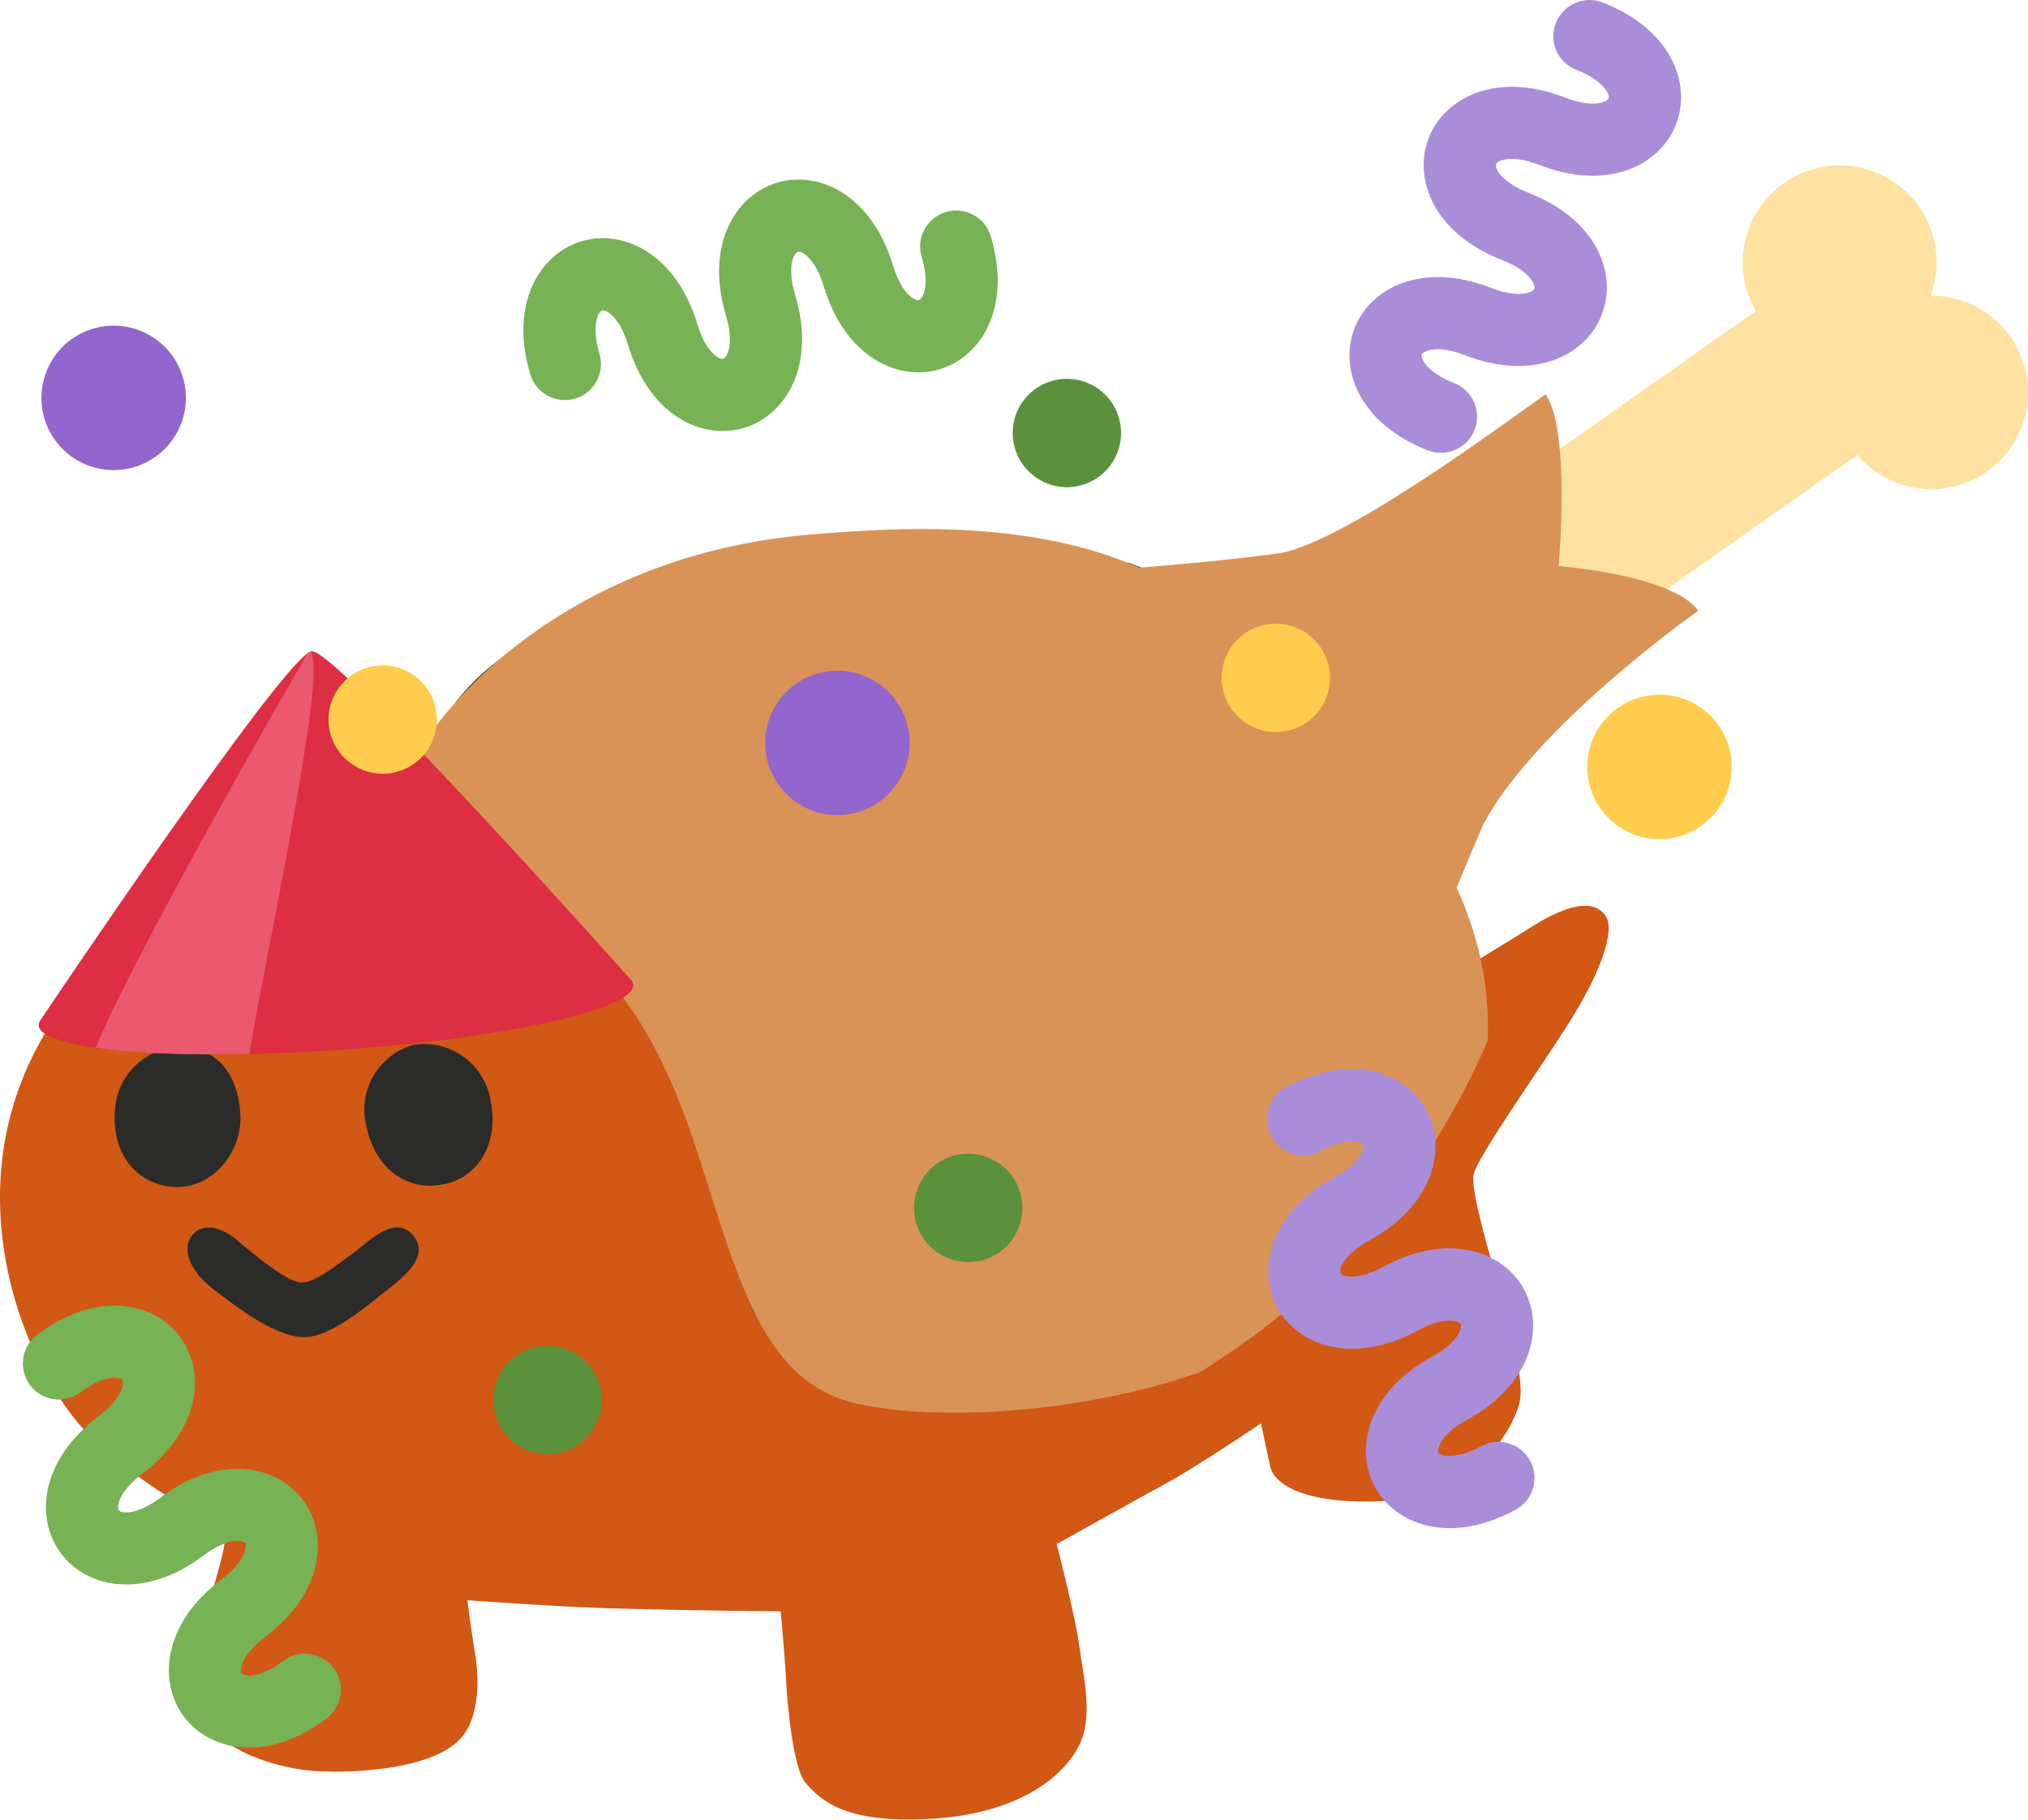
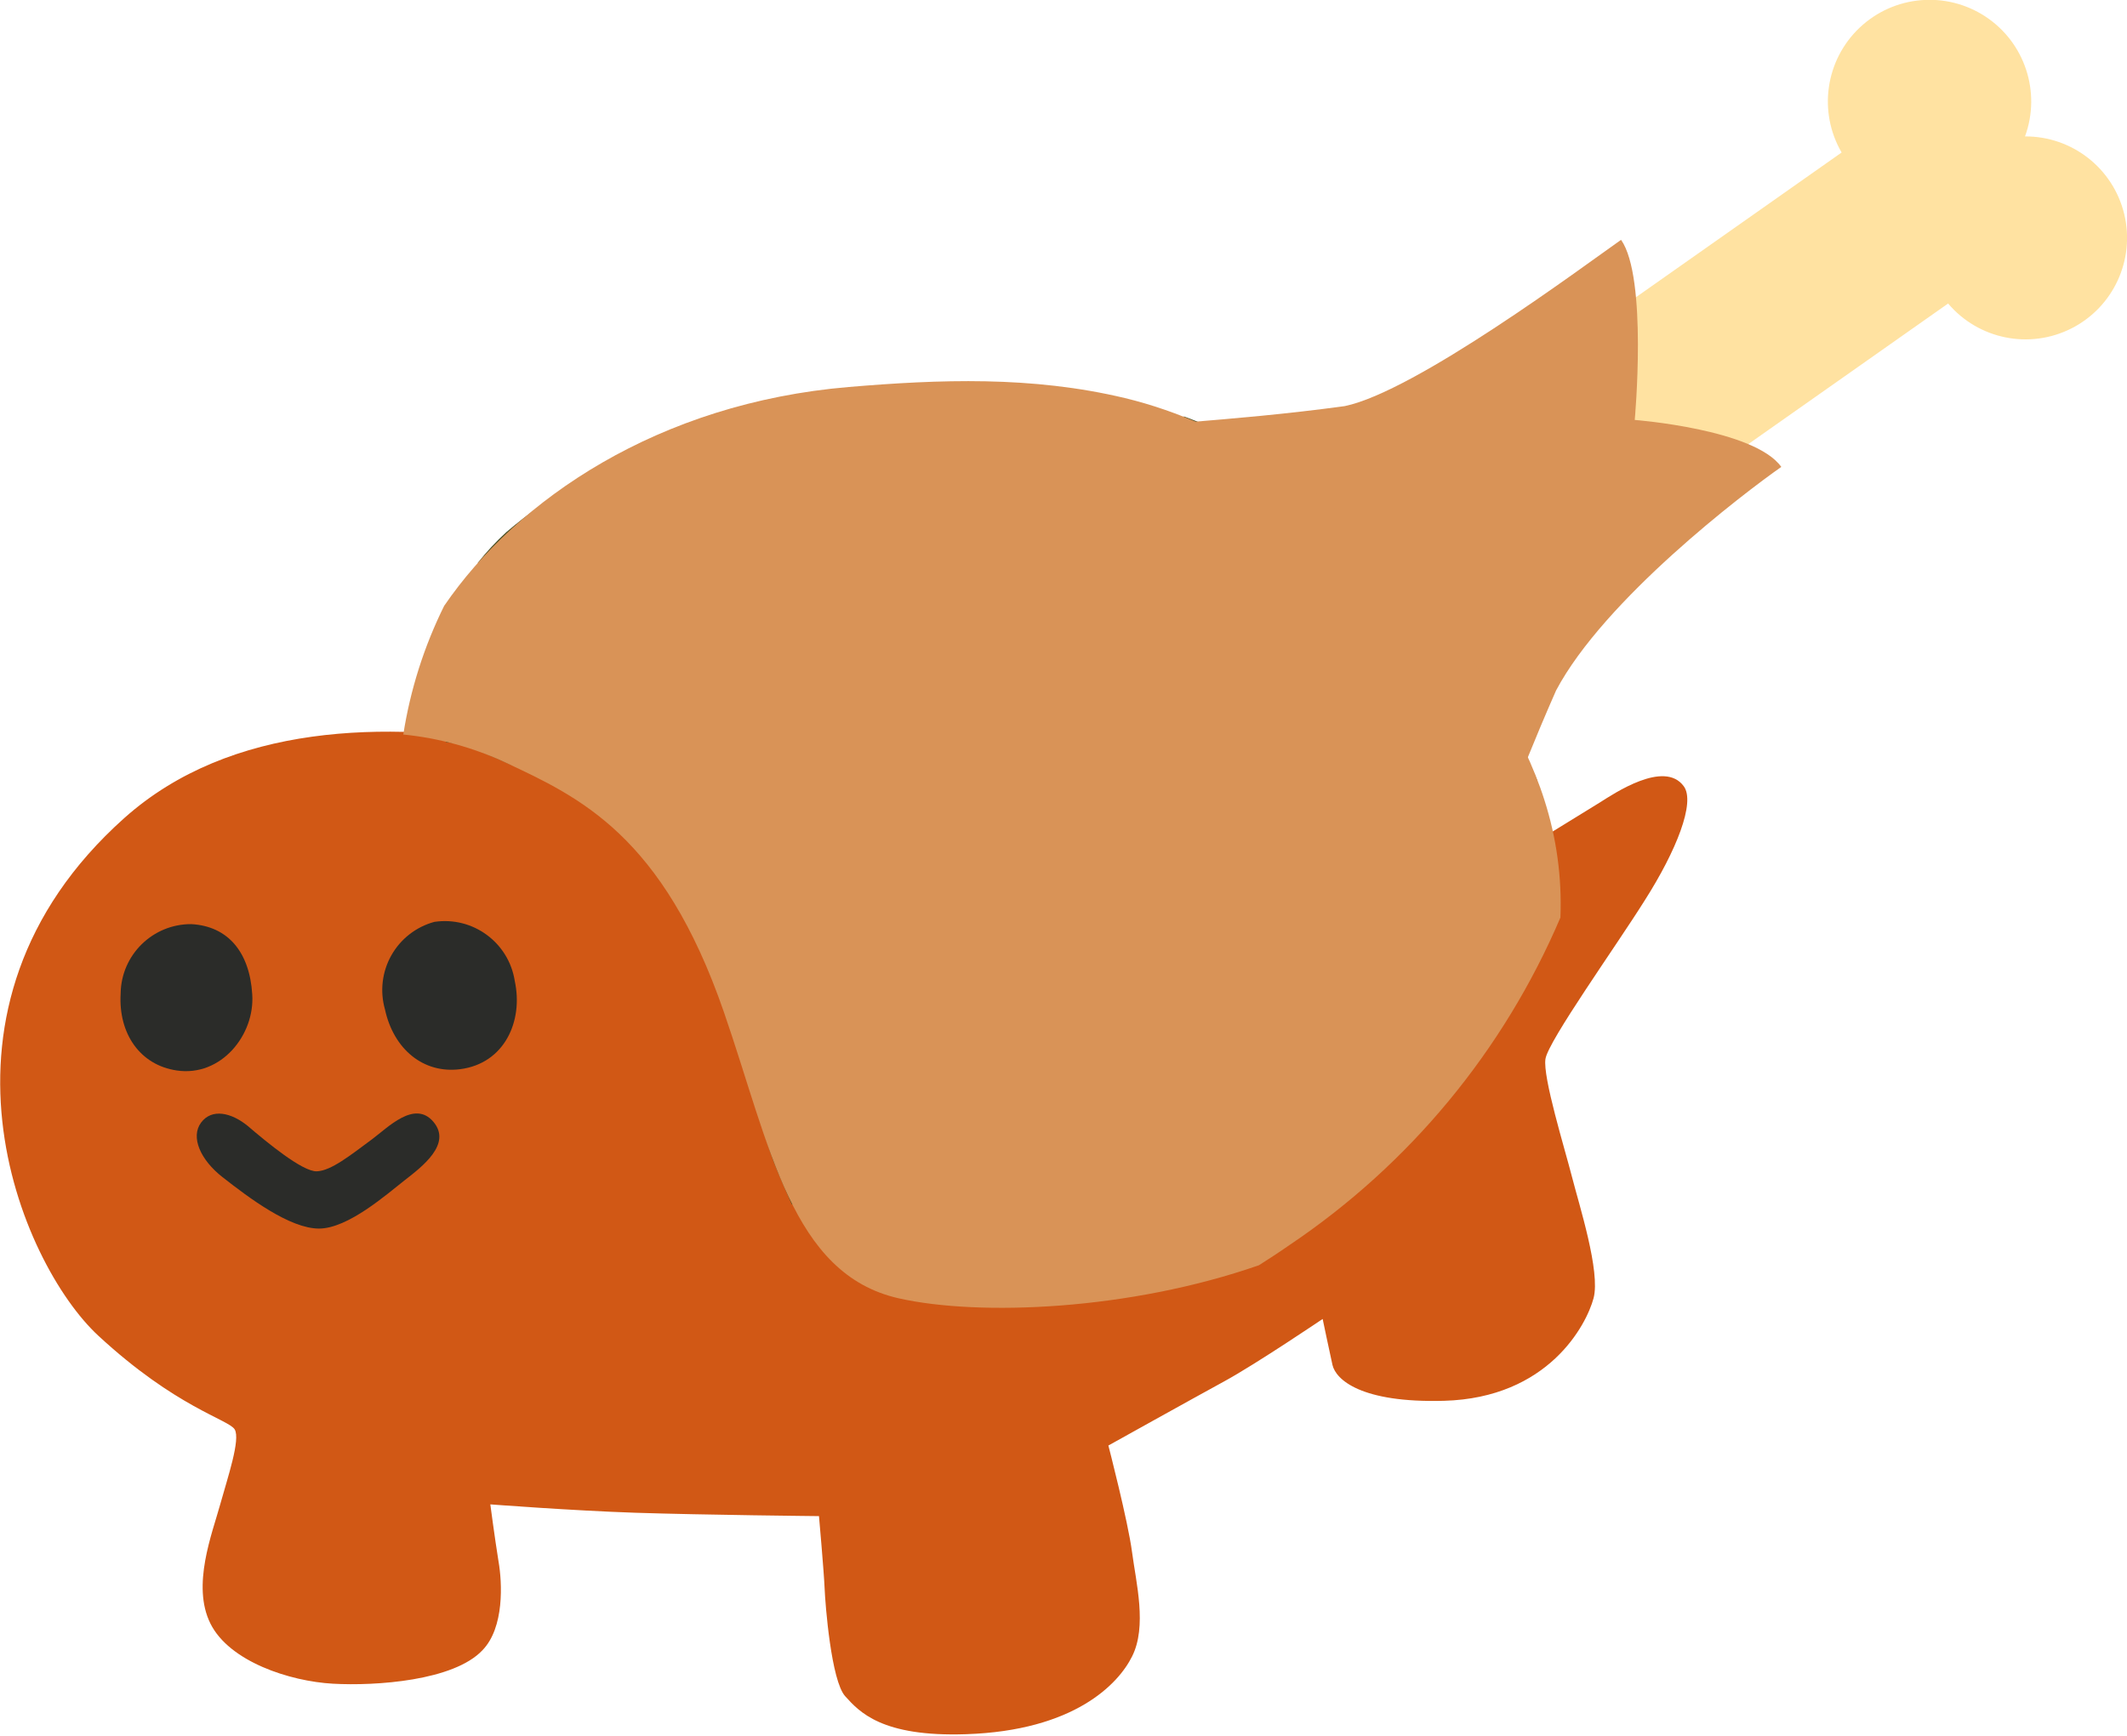
- <svg xmlns="http://www.w3.org/2000/svg" width="46.637mm" height="41.851mm" viewBox="0 0 132.212 118.637" version="1.1" id="svg42272">
-   <defs id="defs42248">
-     <style id="style42246">
+ <svg xmlns="http://www.w3.org/2000/svg" width="46.64mm" height="38.07mm" viewBox="0 0 132.22 107.92">
+   <defs>
+     <style>
      .cls-1 {
        fill: #d15815;
      }

      .cls-2 {
        fill: #4a4f23;
      }

      .cls-3 {
        fill: #2b2c29;
      }

      .cls-4 {
        fill: #ffe2a1;
      }

      .cls-5 {
        fill: #d99357;
      }
    </style>
  </defs>
-   <g id="Layer_2" data-name="Layer 2" transform="translate(-0.01138548,10.79595)">
+   <g id="Layer_2" data-name="Layer 2">
    <g id="grid">
      <g id="wh_copy" data-name="wh copy">
        <g id="wings">
-           <g id="g42266">
-             <path class="cls-1" d="m 95.19,52.52 4.27,-2.63 c 0.86,-0.54 4,-2.67 5.21,-1 0.73,1 -0.46,4 -2.42,7.08 -1.79,2.86 -6,8.74 -6.18,9.87 -0.18,1.13 1.21,5.61 1.65,7.34 0.44,1.73 1.78,5.89 1.34,7.54 -0.44,1.65 -2.8,6.2 -9.3,6.38 -5.16,0.14 -6.72,-1.32 -6.93,-2.23 -0.15,-0.66 -0.61,-2.86 -0.61,-2.86 0,0 -4.14,2.8 -6.1,3.87 -1.96,1.07 -7.22,4 -7.22,4 0,0 1.22,4.71 1.47,6.62 0.25,1.91 0.95,4.62 0,6.5 -0.85,1.71 -3.59,4.61 -10.32,4.83 -5.25,0.18 -6.64,-1.4 -7.51,-2.36 -0.87,-0.96 -1.24,-5.71 -1.28,-6.71 -0.04,-1 -0.35,-4.49 -0.35,-4.49 0,0 -7.13,-0.07 -11.43,-0.21 -3.9,-0.13 -9,-0.52 -9,-0.52 0,0 0.27,2.06 0.51,3.55 0.23,1.32 0.37,4.11 -1,5.52 -1.79,1.9 -6.63,2.23 -9.3,2.08 -2.67,-0.15 -6.43,-1.37 -7.61,-3.74 -1.18,-2.37 0.11,-5.59 0.62,-7.45 0.45,-1.62 1.26,-4 0.89,-4.62 C 14.22,88.26 10.95,87.53 6.11,83.05 1.27,78.57 -5.5,62.69 7.72,50.87 c 13.22,-11.82 38.91,-0.58 40.27,0.2 1.36,0.78 47.2,1.45 47.2,1.45 z" id="path42250" />
-             <path class="cls-2" d="m 94.22,45.54 c -0.41,-0.86 -1.24,-2.17 -1.24,-2.17 0,0 0,1.82 -0.11,2.79 -0.19,1.57 -0.92,4.85 -1.43,4.39 A 105.24,105.24 0 0 1 84,41.76 C 82.39,39.58 76.93,34 76.73,32 a 19.52,19.52 0 0 1 1,-4.17 l -2.14,-1.1 a 21.18,21.18 0 0 0 -2,-0.84 c 0,0 -0.51,4.38 -1.23,5.22 -0.72,0.84 -4.63,2.5 -7.73,3.81 -3.75,1.59 -7.36,3.61 -8.73,3.92 -1.2,0.27 -8.11,-0.93 -10.72,-1.33 -3.27,-0.49 -8.22,-1.67 -9.38,-2.44 A 13.53,13.53 0 0 1 33,31.87 c 0,0 -0.77,0.57 -1.53,1.22 A 15.79,15.79 0 0 0 29.7,35 c 0,0 2.13,2 2.28,2.74 0.2,1.06 -1,2.55 -2,4 -0.61,0.85 -2.27,4.4 -2.27,4.4 a 6.56,6.56 0 0 1 1.93,0.49 c 1.11,0.46 2.16,0.94 2.16,0.94 0,0 2.39,-6.23 4.08,-6.86 1.44,-0.53 5.62,0.66 8.64,1.16 4.29,0.71 8.62,1.32 9.58,2.43 0.96,1.11 2.06,5.86 3.08,9.83 1.12,4.34 4,15.62 3.48,16.51 -0.52,0.89 -5,0.76 -7.61,0.55 A 33.78,33.78 0 0 1 47.3,69.86 c 0,0 0.59,1.85 0.78,2.34 0.27,0.71 1.13,2.67 1.13,2.67 0,0 5.12,2 19.93,0 14.81,-2 21.75,-12.39 23.65,-17 2.55,-6.13 2.77,-9.34 2.77,-9.34 0,0 -0.93,-2.12 -1.34,-2.99 z m -12.78,20 c -3.66,2.46 -13.29,5.38 -15.08,4.51 -1.44,-0.7 -4,-12.23 -5.2,-17.37 -0.78,-3.29 -2.51,-8.27 -1.65,-9.88 0.58,-1.09 4.14,-2.82 6.77,-4.18 2.63,-1.36 6.07,-3 7.14,-2.94 1.52,0.12 5,5.24 8.39,9.61 3.39,4.37 7.19,8.91 7.3,10.53 0.11,1.62 -3.89,7.1 -7.67,9.69 z" id="path42252" />
-             <path class="cls-3" d="m 32,61 c 0.54,2.49 -0.64,5.13 -3.4,5.48 -2.27,0.29 -4.13,-1.23 -4.67,-3.72 A 4.39,4.39 0 0 1 27,57.32 4.4,4.4 0 0 1 32,61 Z" id="path42254" />
-             <path class="cls-3" d="m 15.68,61.83 c 0.17,2.52 -1.94,5.14 -4.69,4.73 C 8.72,66.23 7.35,64.28 7.5,61.77 a 4.37,4.37 0 0 1 4.4,-4.31 c 2.28,0.13 3.62,1.75 3.78,4.37 z" id="path42256" />
-             <path class="cls-3" d="m 23.11,70.85 c 1,-0.74 2.66,-2.48 3.83,-1.1 1.17,1.38 -0.7,2.79 -1.79,3.64 -1.09,0.85 -3.51,3 -5.32,3 -1.81,0 -4.33,-1.89 -6,-3.2 -1.37,-1.07 -2,-2.49 -1.33,-3.39 0.67,-0.9 1.88,-0.62 2.89,0.2 1.17,1 3.42,2.87 4.31,2.83 0.89,-0.04 2.07,-0.99 3.41,-1.98 z" id="path42258" />
-             <path class="cls-4" d="M 104.59,30.49 121.1,18.87 a 6.31,6.31 0 1 0 4.78,-10.39 6.32,6.32 0 1 0 -11.4,1 L 98,21.08 Z" id="path42260" />
-             <path class="cls-5" d="m 101.62,26.11 c 0,0 0.81,-8.85 -0.85,-11.2 -2.35,1.65 -12.77,9.43 -17.18,10.34 -14.66,2 -21.64,0.23 -33.11,8.3 -5.06,3.57 -8.16,7.28 -9.95,10.89 3.25,-4.72 9.56,-9 18.07,-9.77 a 38.26,38.26 0 0 1 12.32,0.49 c 9.66,2.32 16.94,12.26 18.69,17.94 a 15.27,15.27 0 0 1 0.76,5.26 c 2,-4.33 3.66,-9.3 6.36,-15.43 3,-5.66 11.63,-12.24 14,-13.9 -1.67,-2.35 -9.11,-2.92 -9.11,-2.92 z" id="path42262" />
-             <path class="cls-5" d="m 69.93,24.75 c -5.81,-1.39 -11.56,-1.16 -17.16,-0.69 -11.85,1 -20.64,7 -25.16,13.61 a 27.61,27.61 0 0 0 -2.54,8 19.68,19.68 0 0 1 6.35,1.74 C 36,49.56 41.2,51.92 45,62.93 c 2.88,8.33 4.19,16.3 10.88,17.8 5,1.12 14.32,0.75 22.38,-2.06 0.63,-0.4 1.26,-0.81 1.89,-1.25 A 46.52,46.52 0 0 0 97,57.05 21.17,21.17 0 0 0 96,49.73 C 93.51,41.82 83.38,28 69.93,24.75 Z" id="path42264" />
+           <g>
+             <path class="cls-1" d="M95.19,52.52l4.27-2.63c.86-.54,4-2.67,5.21-1,.73,1-.46,4-2.42,7.08-1.79,2.86-6,8.74-6.18,9.87s1.21,5.61,1.65,7.34,1.78,5.89,1.34,7.54-2.8,6.2-9.3,6.38c-5.16.14-6.72-1.32-6.93-2.23-.15-.66-.61-2.86-.61-2.86s-4.14,2.8-6.1,3.87-7.22,4-7.22,4,1.22,4.71,1.47,6.62.95,4.62,0,6.5c-.85,1.71-3.59,4.61-10.32,4.83-5.25.18-6.64-1.4-7.51-2.36s-1.24-5.71-1.28-6.71-.35-4.49-.35-4.49-7.13-.07-11.43-.21c-3.9-.13-9-.52-9-.52s.27,2.06.51,3.55c.23,1.32.37,4.11-1,5.52-1.79,1.9-6.63,2.23-9.3,2.08s-6.43-1.37-7.61-3.74.11-5.59.62-7.45c.45-1.62,1.26-4,.89-4.62s-3.64-1.35-8.48-5.83S-5.5,62.69,7.72,50.87s38.91-.58,40.27.2S95.19,52.52,95.19,52.52Z" />
+             <path class="cls-2" d="M94.22,45.54c-.41-.86-1.24-2.17-1.24-2.17s0,1.82-.11,2.79c-.19,1.57-.92,4.85-1.43,4.39A105.24,105.24,0,0,1,84,41.76C82.39,39.58,76.93,34,76.73,32a19.52,19.52,0,0,1,1-4.17l-2.14-1.1a21.18,21.18,0,0,0-2-.84s-.51,4.38-1.23,5.22-4.63,2.5-7.73,3.81c-3.75,1.59-7.36,3.61-8.73,3.92-1.2.27-8.11-.93-10.72-1.33-3.27-.49-8.22-1.67-9.38-2.44A13.53,13.53,0,0,1,33,31.87s-.77.57-1.53,1.22A15.79,15.79,0,0,0,29.7,35s2.13,2,2.28,2.74c.2,1.06-1,2.55-2,4-.61.85-2.27,4.4-2.27,4.4a6.56,6.56,0,0,1,1.93.49c1.11.46,2.16.94,2.16.94s2.39-6.23,4.08-6.86c1.44-.53,5.62.66,8.64,1.16,4.29.71,8.62,1.32,9.58,2.43s2.06,5.86,3.08,9.83c1.12,4.34,4,15.62,3.48,16.51s-5,.76-7.61.55a33.78,33.78,0,0,1-5.75-1.33s.59,1.85.78,2.34c.27.71,1.13,2.67,1.13,2.67s5.12,2,19.93,0,21.75-12.39,23.65-17c2.55-6.13,2.77-9.34,2.77-9.34S94.63,46.41,94.22,45.54Zm-12.78,20C77.78,68,68.15,70.92,66.36,70.05c-1.44-.7-4-12.23-5.2-17.37-.78-3.29-2.51-8.27-1.65-9.88.58-1.09,4.14-2.82,6.77-4.18s6.07-3,7.14-2.94c1.52.12,5,5.24,8.39,9.61S89,54.2,89.11,55.82,85.22,62.92,81.44,65.51Z" />
+             <path class="cls-3" d="M32,61c.54,2.49-.64,5.13-3.4,5.48-2.27.29-4.13-1.23-4.67-3.72A4.39,4.39,0,0,1,27,57.32,4.4,4.4,0,0,1,32,61Z" />
+             <path class="cls-3" d="M15.68,61.83c.17,2.52-1.94,5.14-4.69,4.73-2.27-.33-3.64-2.28-3.49-4.79a4.37,4.37,0,0,1,4.4-4.31C14.18,57.59,15.52,59.21,15.68,61.83Z" />
+             <path class="cls-3" d="M23.11,70.85c1-.74,2.66-2.48,3.83-1.1s-.7,2.79-1.79,3.64-3.51,3-5.32,3-4.33-1.89-6-3.2c-1.37-1.07-2-2.49-1.33-3.39s1.88-.62,2.89.2c1.17,1,3.42,2.87,4.31,2.83S21.77,71.84,23.11,70.85Z" />
+             <path class="cls-4" d="M104.59,30.49,121.1,18.87a6.31,6.31,0,1,0,4.78-10.39,6.32,6.32,0,1,0-11.4,1L98,21.08Z" />
+             <path class="cls-5" d="M101.62,26.11s.81-8.85-.85-11.2C98.42,16.56,88,24.34,83.59,25.25c-14.66,2-21.64.23-33.11,8.3-5.06,3.57-8.16,7.28-9.95,10.89,3.25-4.72,9.56-9,18.07-9.77a38.26,38.26,0,0,1,12.32.49c9.66,2.32,16.94,12.26,18.69,17.94a15.27,15.27,0,0,1,.76,5.26c2-4.33,3.66-9.3,6.36-15.43,3-5.66,11.63-12.24,14-13.9C109.06,26.68,101.62,26.11,101.62,26.11Z" />
+             <path class="cls-5" d="M69.93,24.75c-5.81-1.39-11.56-1.16-17.16-.69-11.85,1-20.64,7-25.16,13.61a27.61,27.61,0,0,0-2.54,8,19.68,19.68,0,0,1,6.35,1.74C36,49.56,41.2,51.92,45,62.93c2.88,8.33,4.19,16.3,10.88,17.8,5,1.12,14.32.75,22.38-2.06.63-.4,1.26-.81,1.89-1.25A46.52,46.52,0,0,0,97,57.05,21.17,21.17,0,0,0,96,49.73C93.51,41.82,83.38,28,69.93,24.75Z" />
          </g>
        </g>
      </g>
    </g>
  </g>
-   <g id="g8739" transform="matrix(1.241792,-0.2915049,0.2915049,1.241792,-34.29985,23.34708)">
-     <path fill="#dd2e44" d="m 50.368,44.723 c 0.015,-0.09 -0.015,-0.186 -0.068,-0.284 0,0 -10.771,-19.858 -12.034,-20.066 -1.264,-0.206 -17.802,15.185 -17.802,15.185 -0.083,0.077 -0.142,0.157 -0.156,0.248 -0.206,1.255 6.357,3.371 14.658,4.73 8.302,1.359 15.197,1.443 15.403,0.188 z" id="path5268" style="stroke-width:1.394" />
-     <path fill="#ea596e" d="m 38.18,24.392 c -0.046,0.01 -0.101,0.032 -0.166,0.067 -1.34,1.38 -12.167,12.981 -15.131,17.122 2.133,0.843 4.597,1.457 7.575,2.109 1.594,-3.921 8.57,-18.536 7.722,-19.299 z" id="path5270" style="stroke-width:1.394" />
-   </g>
-   <g id="g9662" transform="matrix(0.9628078,-0.2700549,0.2700549,0.9628078,-4.311995,49.76916)">
-     <path fill="#77b255" d="m 75.628,-14.482 c 0.092,4.826 -2.722,7.402 -5.547,7.451 -2.822,0.05 -5.731,-2.421 -5.819,-7.244 -0.033,-1.883 -0.733,-2.628 -1.018,-2.628 -0.291,0.006 -0.964,0.782 -0.93,2.66 0.09,4.823 -2.726,7.399 -5.551,7.448 -2.825,0.053 -5.729,-2.42 -5.816,-7.246 -0.036,-1.881 -0.738,-2.63 -1.024,-2.622 -0.284,0.006 -0.961,0.778 -0.928,2.658 0.023,1.296 -1.009,2.374 -2.307,2.397 -1.302,0.019 -2.373,-1.013 -2.397,-2.315 -0.088,-4.821 2.722,-7.4 5.552,-7.452 2.822,-0.05 5.726,2.422 5.817,7.249 0.033,1.883 0.733,2.628 1.02,2.621 0.286,-0.003 0.962,-0.775 0.929,-2.653 -0.089,-4.828 2.722,-7.402 5.552,-7.452 2.82,-0.052 5.724,2.419 5.815,7.248 0.032,1.878 0.739,2.625 1.02,2.621 0.289,-0.007 0.963,-0.777 0.932,-2.657 -0.027,-1.302 1.008,-2.372 2.307,-2.397 1.298,-0.023 2.373,1.013 2.393,2.313 z" id="path9165" style="stroke-width:2.355" />
-     <circle fill="#5c913b" cx="76.941" cy="-0.79" r="3.532" id="circle9167" style="stroke-width:2.355" />
-     <circle fill="#9266cc" cx="57.078" cy="14.628" r="4.709" id="circle9169" style="stroke-width:2.355" />
-     <circle fill="#9266cc" cx="17.722" cy="-19.779" r="4.709" id="circle9171" style="stroke-width:2.355" />
-     <circle fill="#5c913b" cx="57.102" cy="46.127" r="3.532" id="circle9173" style="stroke-width:2.355" />
-     <circle fill="#5c913b" cx="27.311" cy="50.779" r="3.532" id="circle9175" style="stroke-width:2.355" />
-     <circle fill="#ffcc4d" cx="108.261" cy="30.609" r="4.709" id="circle9177" style="stroke-width:2.355" />
-     <circle fill="#ffcc4d" cx="85.744" cy="18.262" r="3.532" id="circle9179" style="stroke-width:2.355" />
-     <circle fill="#ffcc4d" cx="28.947" cy="5.157" r="3.532" id="circle9181" style="stroke-width:2.355" />
-     <path fill="#77b255" d="m 7.825,66.887 c -4.495,1.76 -7.887,0.014 -8.912,-2.618 -1.025,-2.629 0.283,-6.215 4.776,-7.97 1.755,-0.684 2.211,-1.599 2.111,-1.866 -0.107,-0.271 -1.068,-0.633 -2.818,0.05 -4.493,1.758 -7.885,0.009 -8.91,-2.623 -1.03,-2.631 0.283,-6.213 4.778,-7.968 1.752,-0.686 2.211,-1.604 2.104,-1.87 -0.104,-0.264 -1.063,-0.631 -2.815,0.052 -1.208,0.471 -2.577,-0.123 -3.048,-1.333 -0.47,-1.215 0.127,-2.577 1.339,-3.051 4.491,-1.755 7.884,-0.014 8.915,2.622 1.025,2.629 -0.286,6.21 -4.781,7.971 -1.755,0.684 -2.211,1.599 -2.104,1.866 0.102,0.267 1.061,0.634 2.811,-0.049 4.497,-1.758 7.887,-0.014 8.915,2.622 1.027,2.627 -0.284,6.208 -4.781,7.968 -1.75,0.681 -2.206,1.604 -2.104,1.866 0.107,0.269 1.063,0.634 2.816,-0.048 1.212,-0.476 2.574,0.123 3.048,1.333 0.472,1.21 -0.127,2.577 -1.34,3.047 z" id="path9584" style="stroke-width:2.355" />
-     <path fill="#aa8dd8" d="m 116.409,-18.837 c 0.595,-0.084 1.222,0.06 1.744,0.451 1.64,1.236 2.754,2.728 3.212,4.309 0.485,1.674 0.205,3.366 -0.762,4.651 -1.697,2.253 -5.433,3.024 -9.291,0.12 -1.501,-1.128 -2.523,-1.038 -2.693,-0.808 -0.174,0.228 0.022,1.236 1.522,2.366 1.64,1.236 2.754,2.728 3.212,4.309 0.485,1.674 0.209,3.368 -0.762,4.651 -1.699,2.255 -5.433,3.024 -9.289,0.124 -1.094,-0.823 -1.854,-0.95 -2.208,-0.95 -0.284,0.003 -0.441,0.077 -0.49,0.141 -0.169,0.228 0.019,1.232 1.523,2.364 1.038,0.784 1.248,2.261 0.465,3.298 -0.781,1.039 -2.255,1.248 -3.298,0.465 -3.855,-2.9 -4.152,-6.704 -2.452,-8.961 1.699,-2.255 5.433,-3.024 9.291,-0.12 1.093,0.825 1.85,0.947 2.204,0.947 0.285,1.8e-5 0.442,-0.074 0.489,-0.139 0.174,-0.228 -0.018,-1.234 -1.522,-2.366 -3.854,-2.902 -4.152,-6.704 -2.452,-8.961 1.699,-2.255 5.435,-3.026 9.286,-0.12 1.094,0.823 1.856,0.948 2.209,0.948 0.283,-0.001 0.44,-0.075 0.489,-0.139 0.17,-0.23 -0.022,-1.236 -1.522,-2.366 -1.039,-0.781 -1.248,-2.261 -0.465,-3.298 0.398,-0.52 0.963,-0.829 1.56,-0.915 z" id="path9586" style="stroke-width:2.355" />
-     <path fill="#aa8dd8" d="m 77.685,45.197 c 0.32,-0.509 0.834,-0.896 1.468,-1.043 2.002,-0.458 3.861,-0.348 5.365,0.321 1.592,0.708 2.706,2.012 3.066,3.579 0.629,2.75 -1.189,6.103 -5.896,7.182 -1.83,0.421 -2.42,1.26 -2.353,1.538 0.062,0.28 0.959,0.78 2.79,0.361 2.002,-0.458 3.861,-0.348 5.365,0.321 1.592,0.708 2.71,2.01 3.066,3.579 0.63,2.752 -1.189,6.103 -5.891,7.183 -1.334,0.307 -1.921,0.806 -2.149,1.077 -0.181,0.219 -0.225,0.387 -0.208,0.465 0.066,0.276 0.954,0.779 2.79,0.359 1.268,-0.289 2.533,0.502 2.822,1.77 0.291,1.267 -0.499,2.529 -1.77,2.822 -4.702,1.079 -7.802,-1.145 -8.433,-3.899 -0.63,-2.752 1.189,-6.103 5.896,-7.182 1.335,-0.304 1.917,-0.804 2.145,-1.075 0.184,-0.218 0.228,-0.385 0.209,-0.463 -0.062,-0.28 -0.955,-0.781 -2.79,-0.361 -4.702,1.077 -7.802,-1.145 -8.433,-3.899 -0.63,-2.752 1.188,-6.106 5.892,-7.178 1.334,-0.307 1.92,-0.808 2.148,-1.079 0.182,-0.217 0.226,-0.384 0.209,-0.463 -0.066,-0.279 -0.959,-0.78 -2.79,-0.361 -1.267,0.291 -2.533,-0.502 -2.822,-1.77 -0.141,-0.639 -0.013,-1.271 0.306,-1.782 z" id="path12881" style="stroke-width:2.355" />
-   </g>
</svg>
